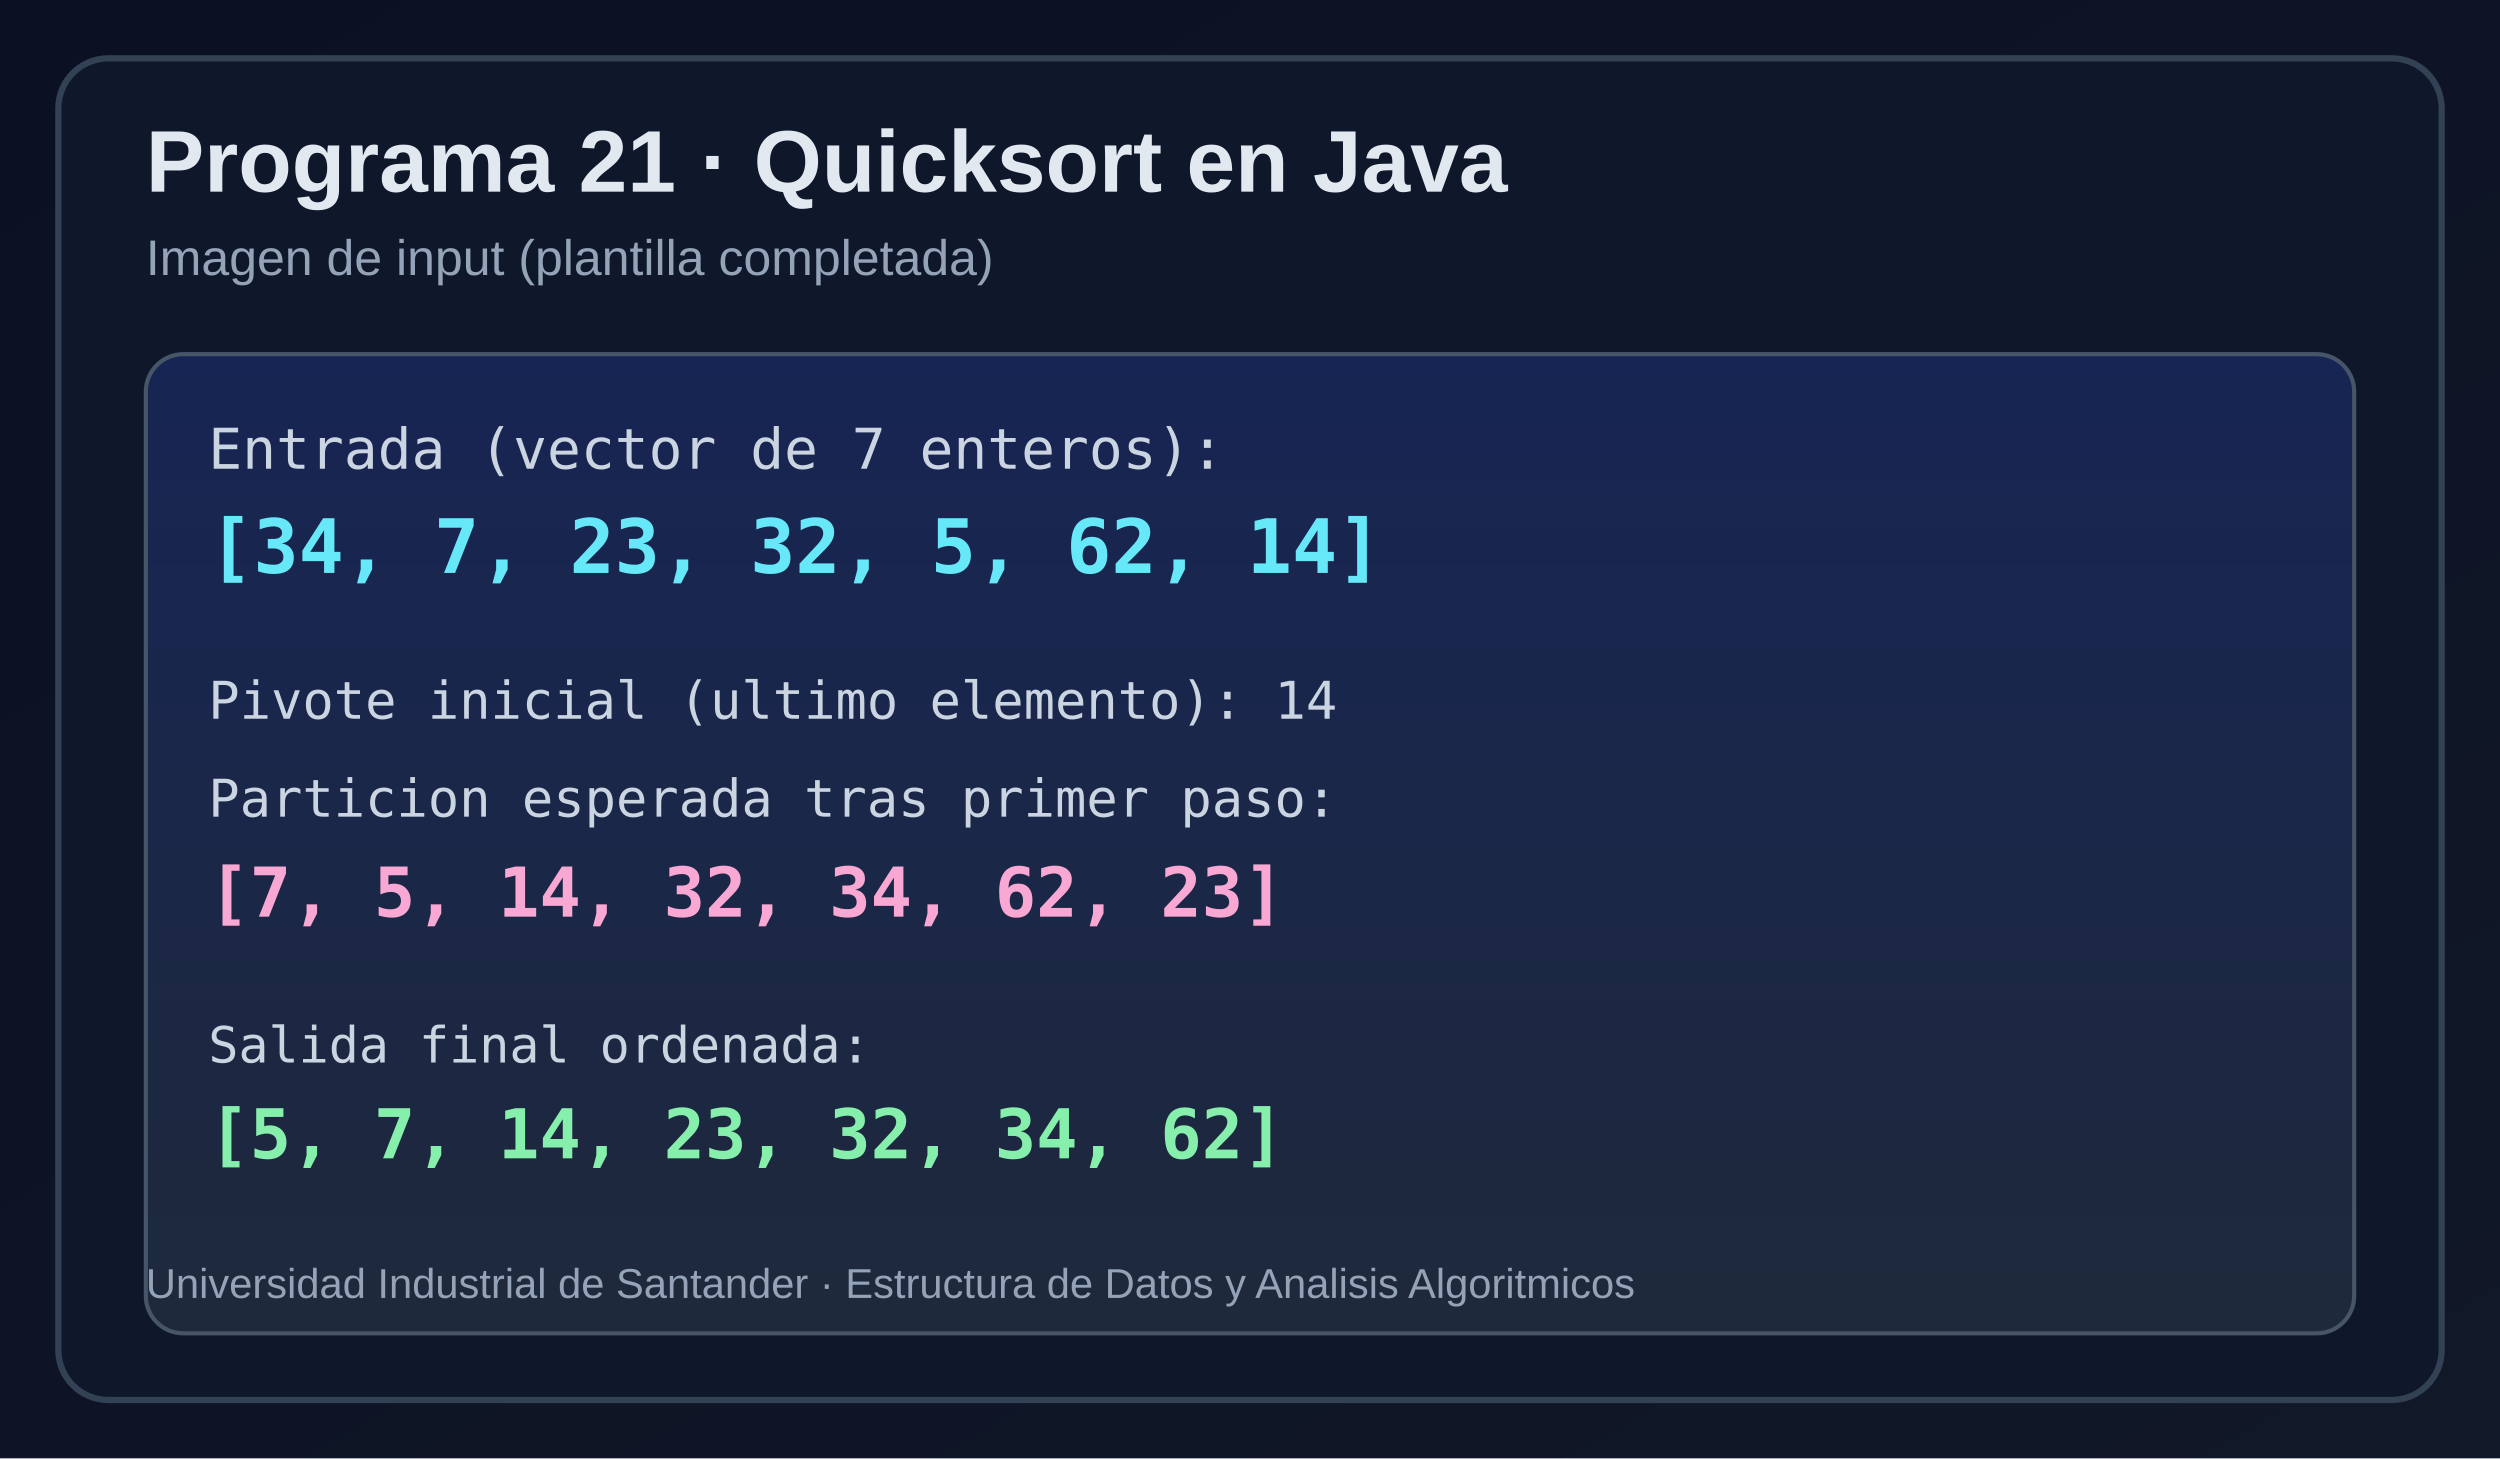
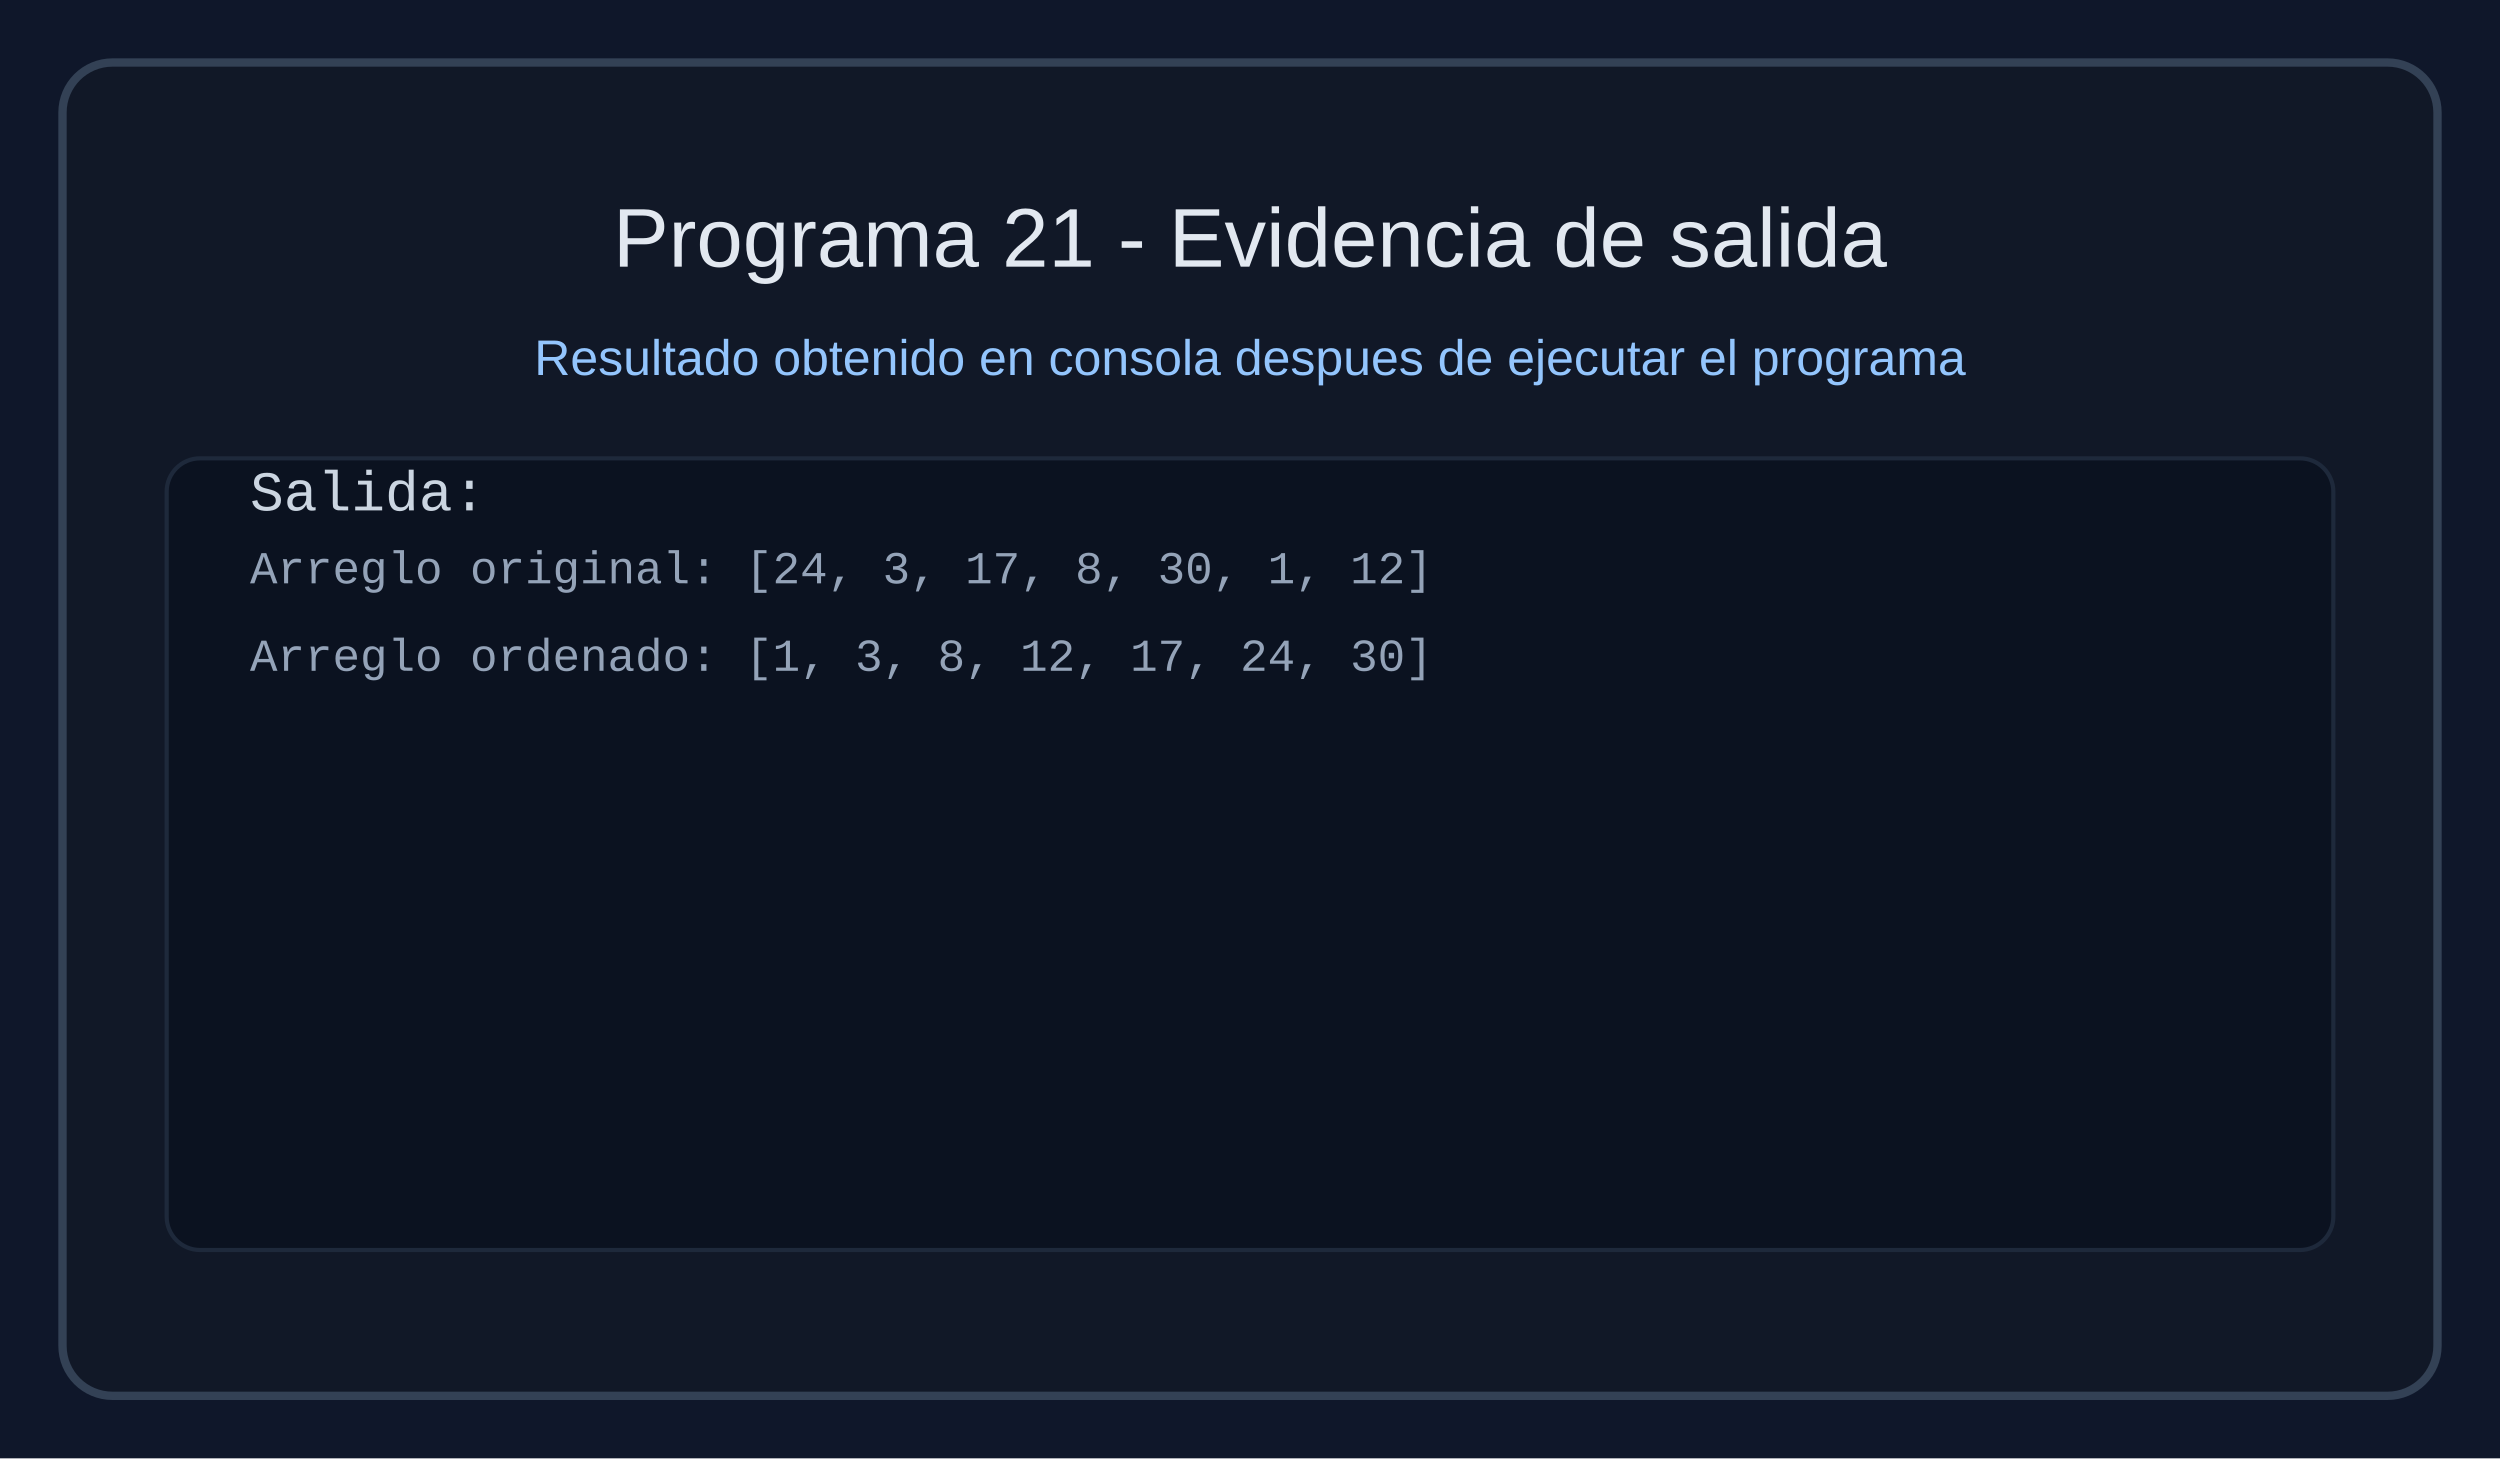
<svg xmlns="http://www.w3.org/2000/svg" width="1200" height="700" viewBox="0 0 1200 700" role="img" aria-labelledby="title desc">
-   <defs>
-     <linearGradient id="bg" x1="0" y1="0" x2="1" y2="1">
-       <stop offset="0%" stop-color="#0b1023" />
-       <stop offset="100%" stop-color="#111827" />
-     </linearGradient>
-     <linearGradient id="card" x1="0" y1="0" x2="0" y2="1">
-       <stop offset="0%" stop-color="#172554" />
-       <stop offset="100%" stop-color="#1e293b" />
-     </linearGradient>
-   </defs>
-   <rect width="1200" height="700" fill="url(#bg)" />
-   <rect x="28" y="28" width="1144" height="644" rx="24" fill="#0f172a" stroke="#334155" stroke-width="3" />
-   <text x="70" y="92" fill="#e2e8f0" font-family="Arial, sans-serif" font-size="42" font-weight="700">
-     Programa 21 · Quicksort en Java
-   </text>
-   <text x="70" y="132" fill="#94a3b8" font-family="Arial, sans-serif" font-size="24">
-     Imagen de input (plantilla completada)
-   </text>
-   <rect x="70" y="170" width="1060" height="470" rx="18" fill="url(#card)" stroke="#475569" stroke-width="2" />
-   <text x="100" y="225" fill="#cbd5e1" font-family="Consolas, monospace" font-size="27">
-     Entrada (vector de 7 enteros):
-   </text>
-   <text x="100" y="275" fill="#67e8f9" font-family="Consolas, monospace" font-size="36" font-weight="700">
-     [34, 7, 23, 32, 5, 62, 14]
-   </text>
-   <text x="100" y="345" fill="#cbd5e1" font-family="Consolas, monospace" font-size="25">
-     Pivote inicial (ultimo elemento): 14
-   </text>
-   <text x="100" y="392" fill="#cbd5e1" font-family="Consolas, monospace" font-size="25">
-     Particion esperada tras primer paso:
-   </text>
-   <text x="100" y="440" fill="#f9a8d4" font-family="Consolas, monospace" font-size="33" font-weight="700">
-     [7, 5, 14, 32, 34, 62, 23]
-   </text>
-   <text x="100" y="510" fill="#cbd5e1" font-family="Consolas, monospace" font-size="24">
-     Salida final ordenada:
-   </text>
-   <text x="100" y="556" fill="#86efac" font-family="Consolas, monospace" font-size="33" font-weight="700">
-     [5, 7, 14, 23, 32, 34, 62]
-   </text>
-   <text x="70" y="623" fill="#94a3b8" font-family="Arial, sans-serif" font-size="20">
-     Universidad Industrial de Santander · Estructura de Datos y Analisis Algoritmicos
-   </text>
+   <rect width="1200" height="700" fill="#0f172a" />
+   <rect x="30" y="30" width="1140" height="640" rx="24" fill="#111827" stroke="#334155" stroke-width="4" />
+   <text x="600" y="128" text-anchor="middle" fill="#e2e8f0" font-family="Arial, sans-serif" font-size="40">Programa 21 - Evidencia de salida</text>
+   <text x="600" y="180" text-anchor="middle" fill="#93c5fd" font-family="Arial, sans-serif" font-size="24">Resultado obtenido en consola despues de ejecutar el programa</text>
+   <rect x="80" y="220" width="1040" height="380" rx="16" fill="#0b1220" stroke="#1e293b" stroke-width="2" />
+   <text x="120" y="245" fill="#cbd5e1" font-family="Courier New, monospace" font-size="27">Salida:</text>
+   <text x="120" y="280" fill="#94a3b8" font-family="Courier New, monospace" font-size="22">Arreglo original: [24, 3, 17, 8, 30, 1, 12]</text>
+   <text x="120" y="322" fill="#94a3b8" font-family="Courier New, monospace" font-size="22">Arreglo ordenado: [1, 3, 8, 12, 17, 24, 30]</text>
</svg>
